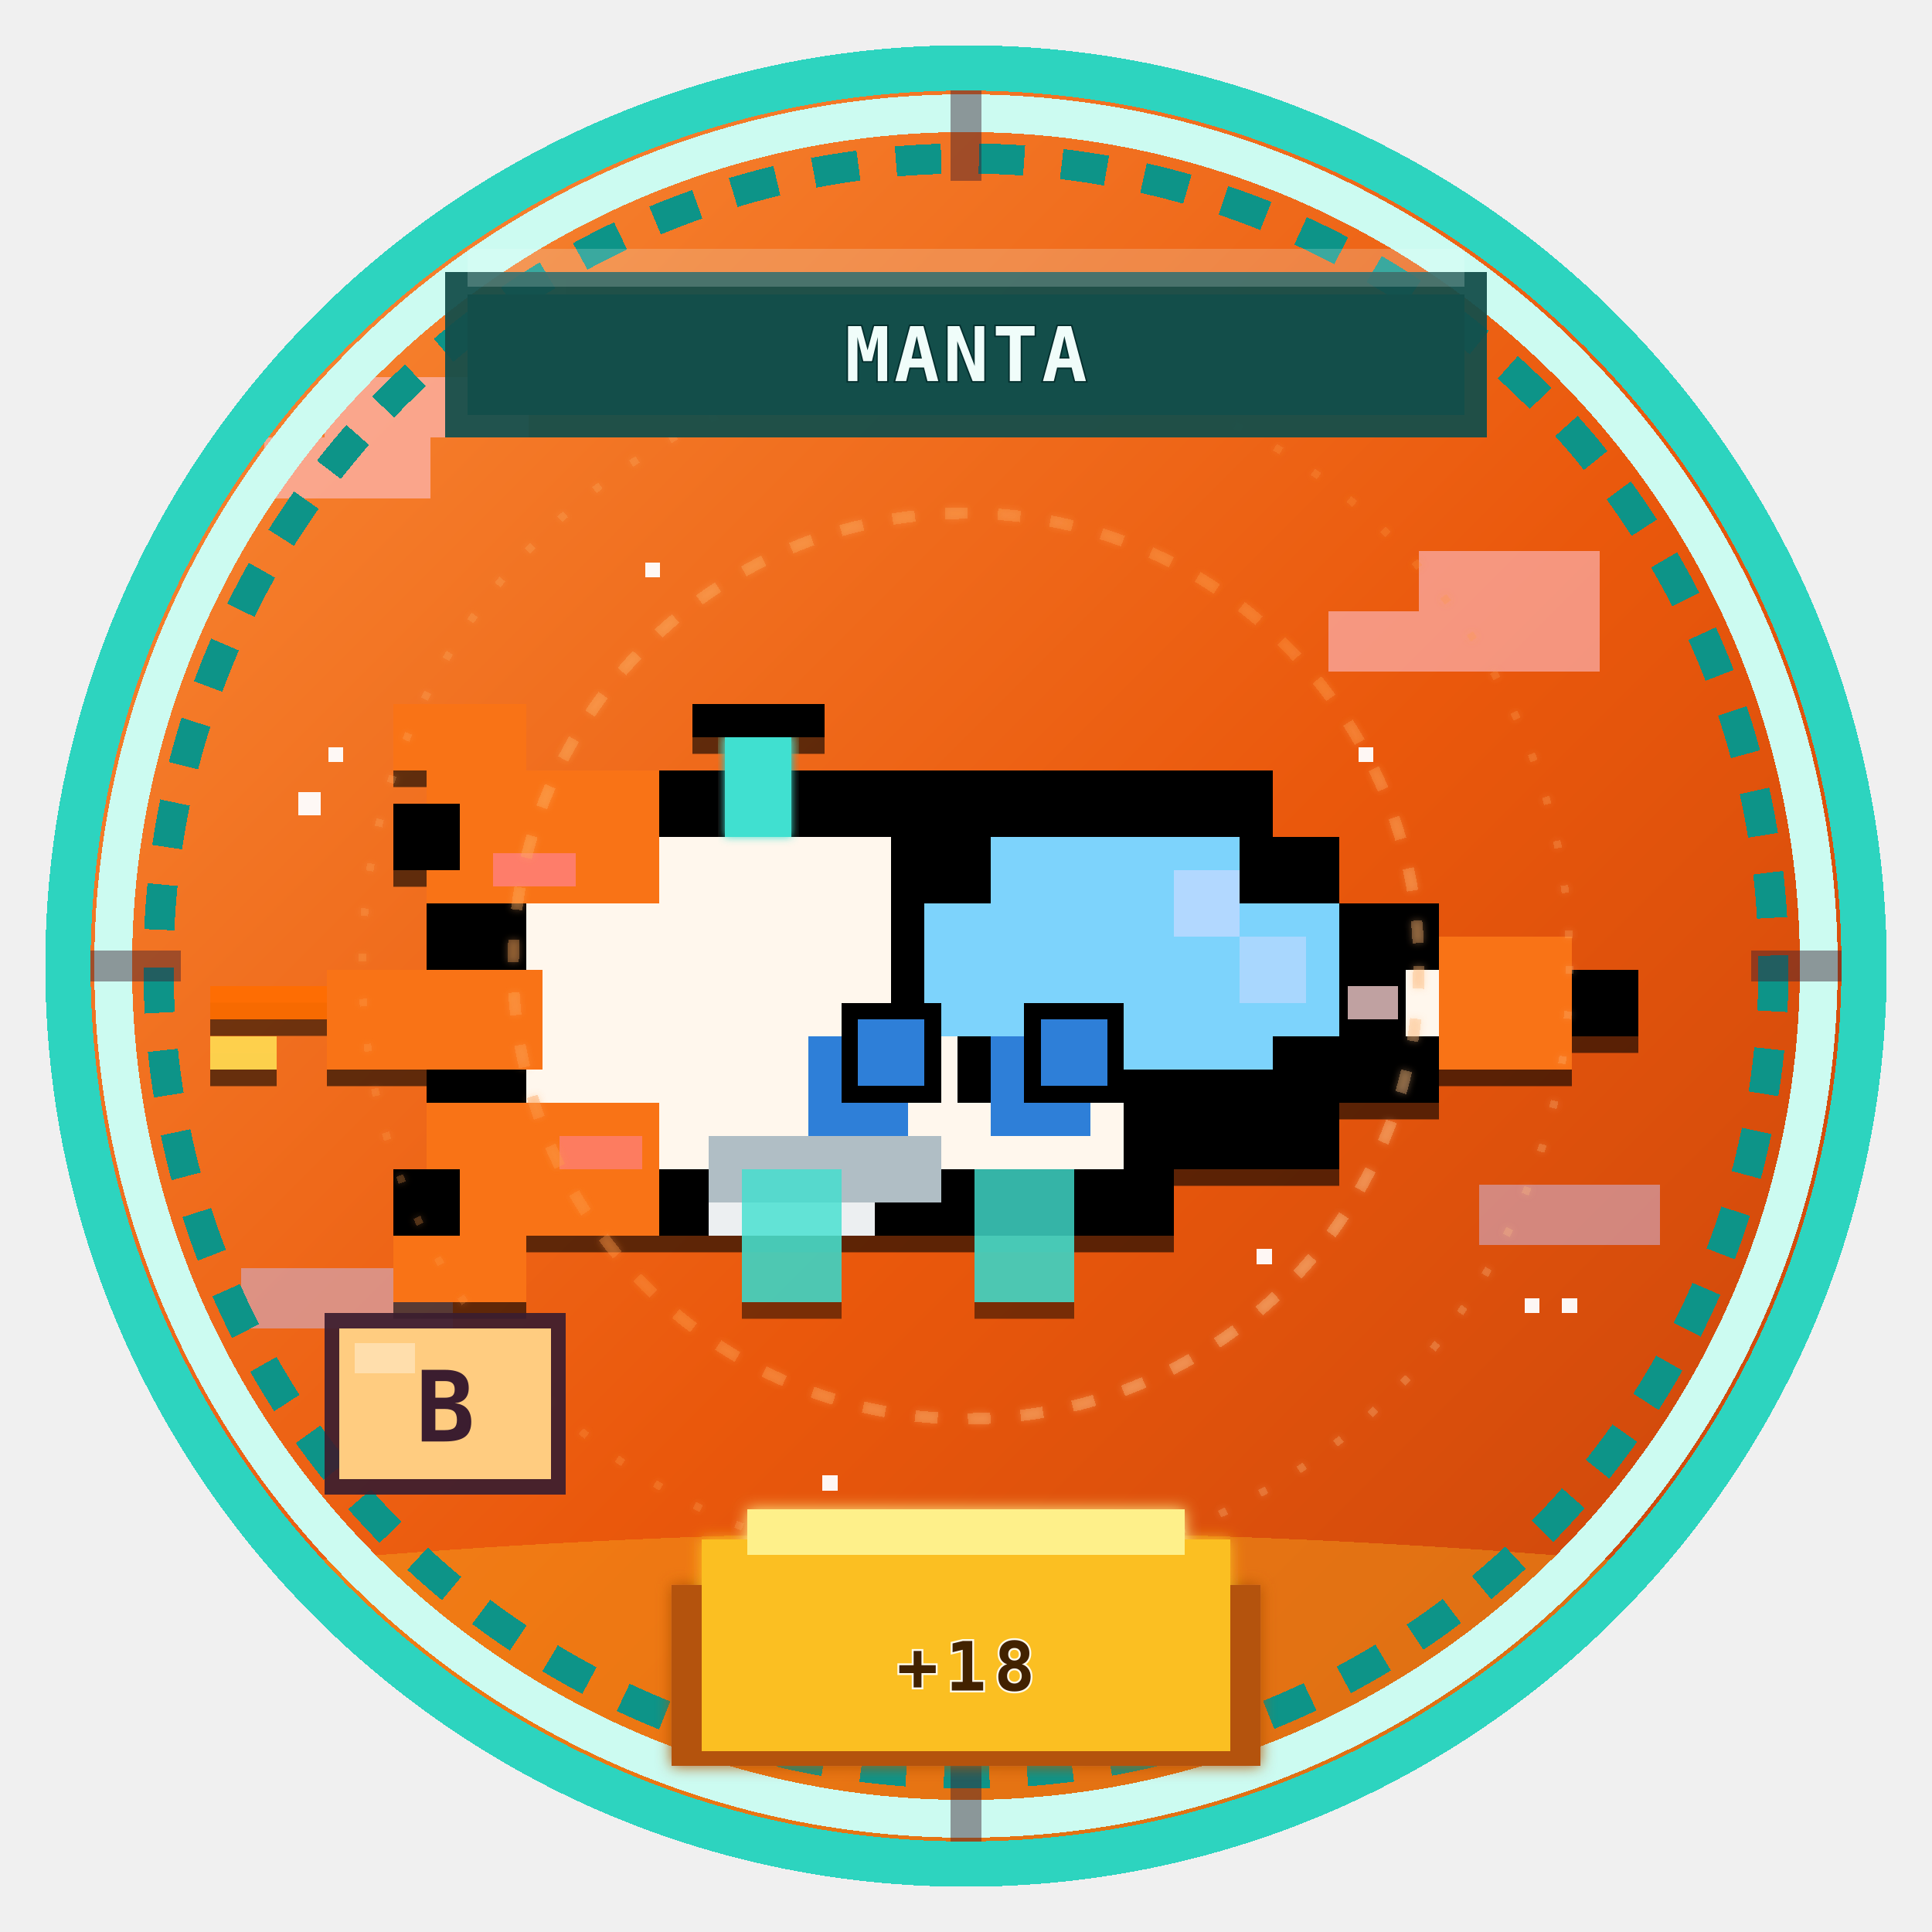
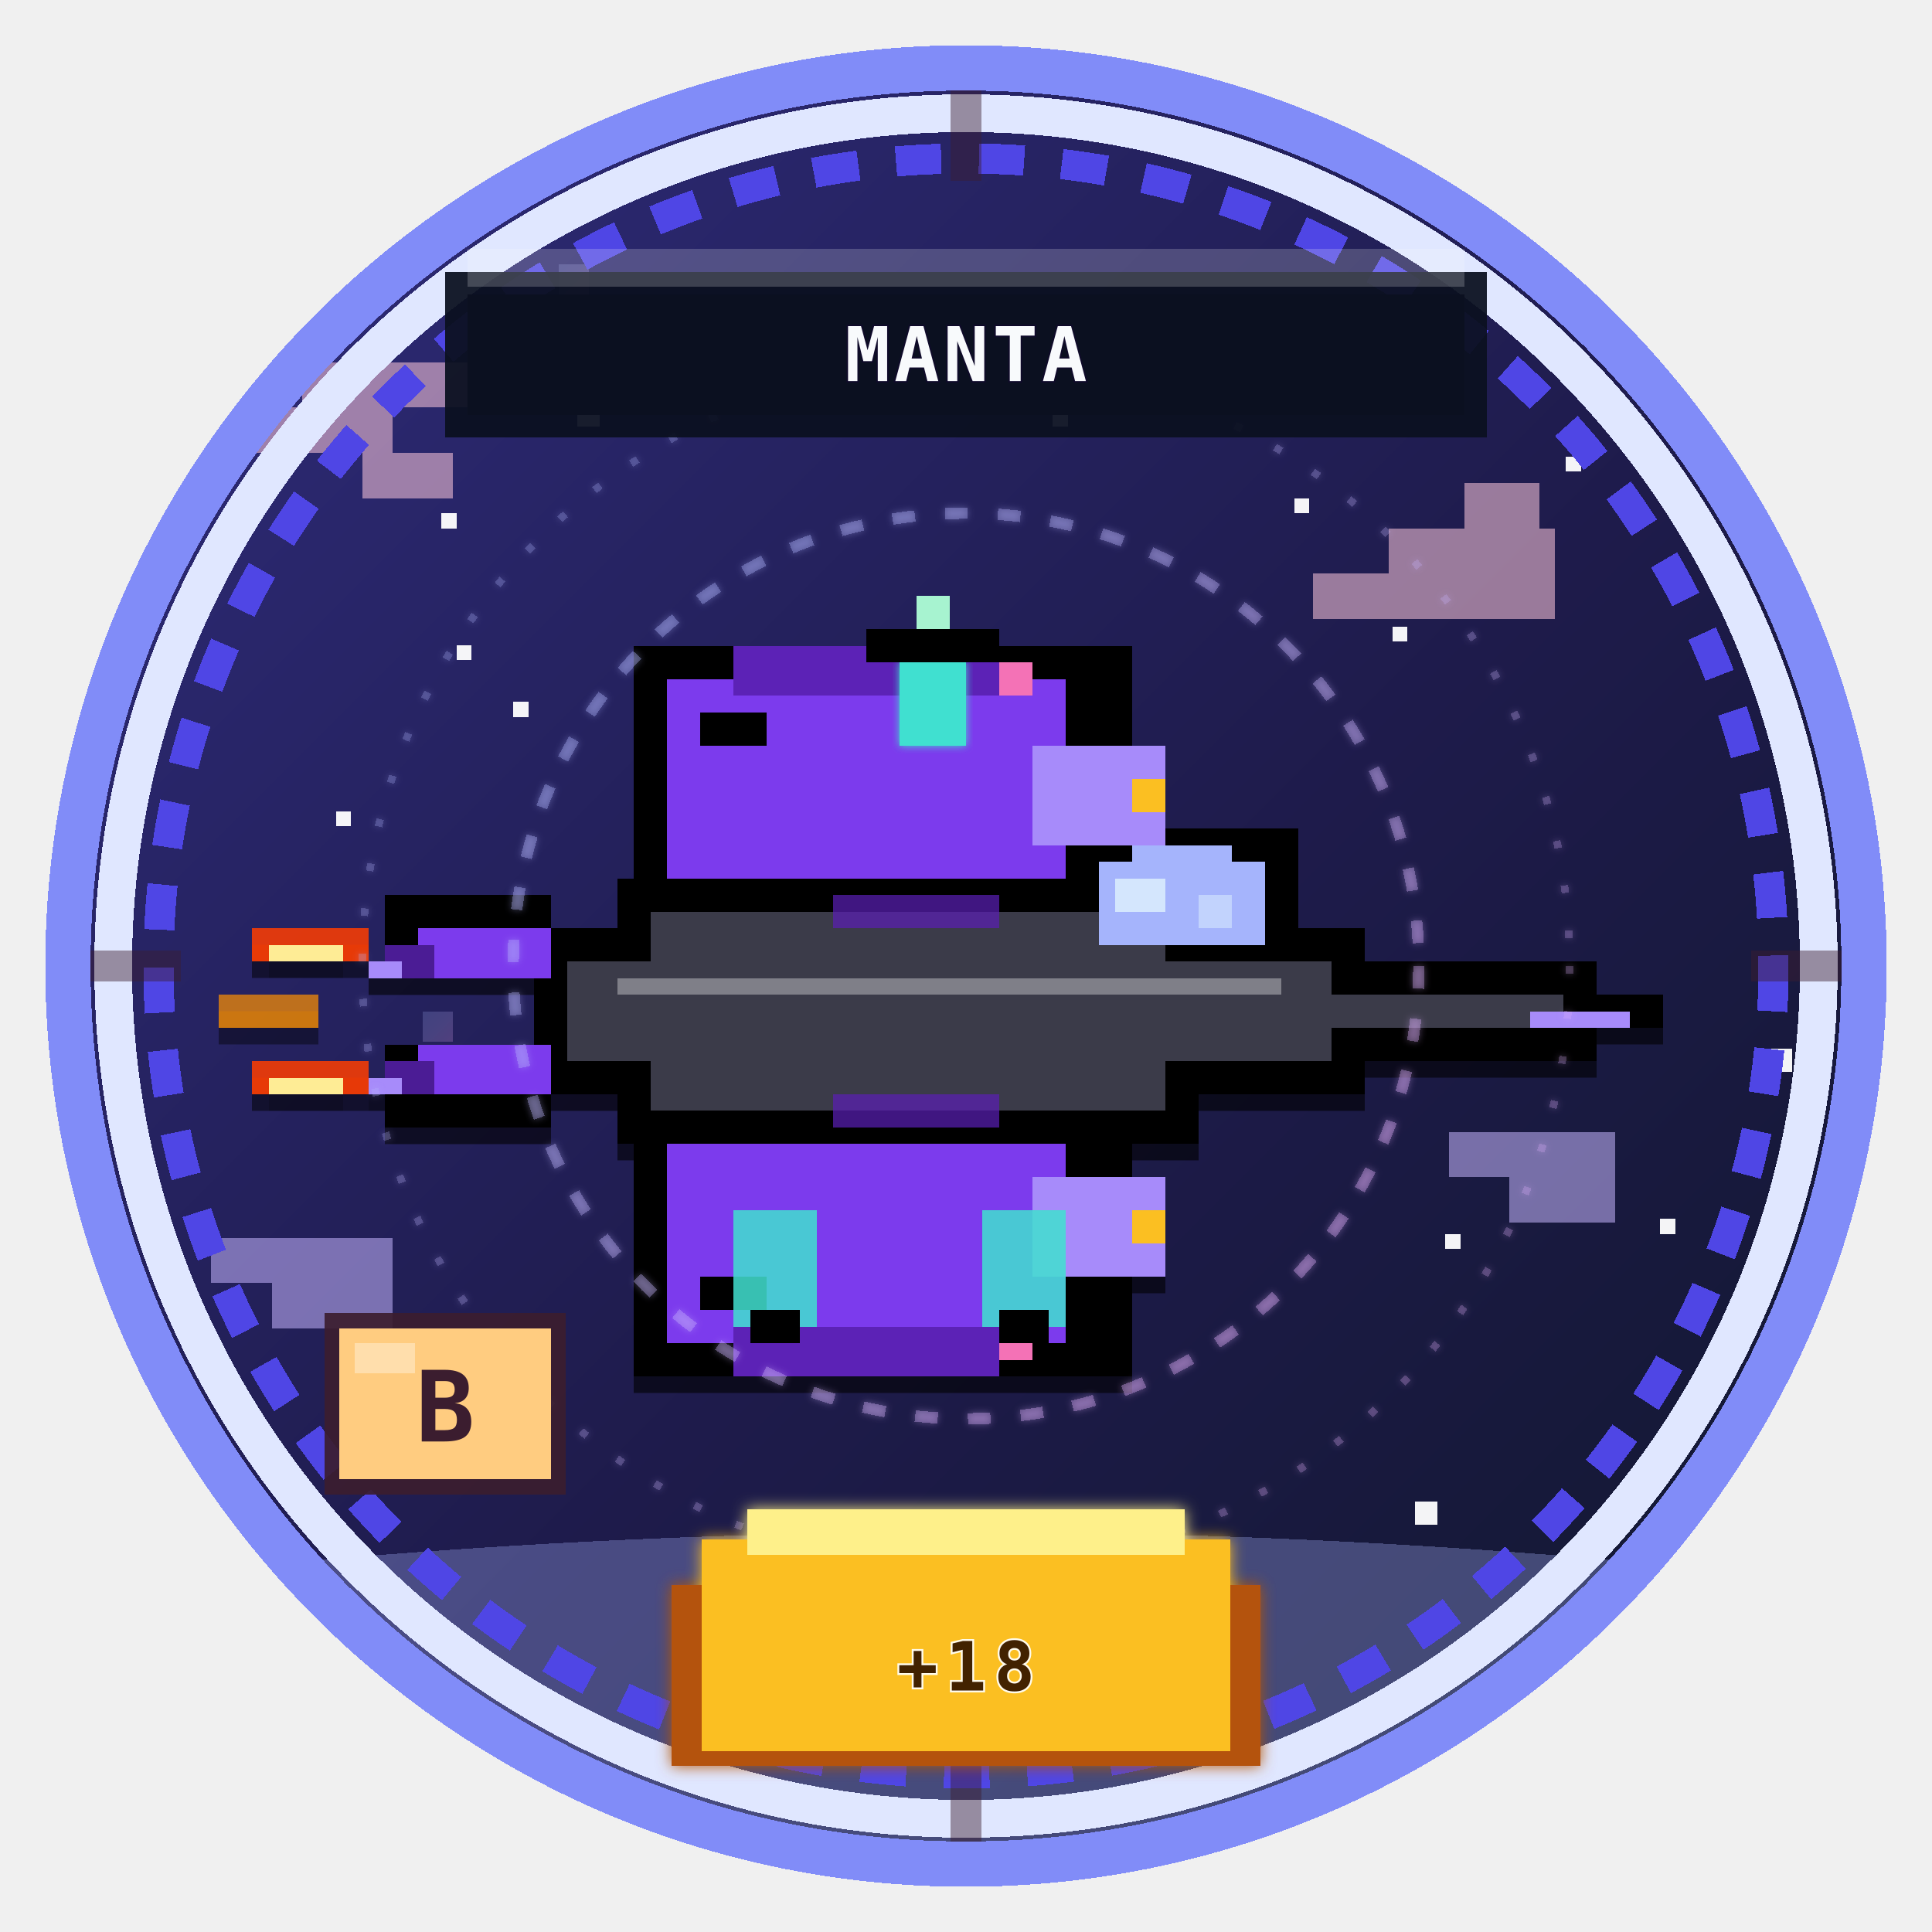
<svg xmlns="http://www.w3.org/2000/svg" viewBox="0 0 512 512" class="w-full h-full" shape-rendering="crispEdges">
  <defs>
-     <linearGradient id="bg_badge_404" x1="0%" y1="0%" x2="100%" y2="100%">
-       <stop offset="0%" stop-color="#fb923c" />
-       <stop offset="55%" stop-color="#ea580c" />
-       <stop offset="100%" stop-color="#c2410c" />
+     <linearGradient id="bg_badge_1632" x1="0%" y1="0%" x2="100%" y2="100%">
+       <stop offset="0%" stop-color="#312e81" />
+       <stop offset="55%" stop-color="#1e1b4b" />
+       <stop offset="100%" stop-color="#0f172a" />
    </linearGradient>
-     <linearGradient id="hull_badge_404" x1="0%" y1="0%" x2="100%" y2="0%">
-       <stop offset="0%" stop-color="#cc5500" />
-       <stop offset="50%" stop-color="#ff7722" />
-       <stop offset="100%" stop-color="#aa4400" />
+     <linearGradient id="hull_badge_1632" x1="0%" y1="0%" x2="100%" y2="0%">
+       <stop offset="0%" stop-color="#2a2a35" />
+       <stop offset="50%" stop-color="#3a3a45" />
+       <stop offset="100%" stop-color="#1a1a25" />
    </linearGradient>
-     <linearGradient id="frame_badge_404" x1="0%" y1="0%" x2="100%" y2="100%">
-       <stop offset="0%" stop-color="#fdba74" />
-       <stop offset="50%" stop-color="#fb923c" />
-       <stop offset="100%" stop-color="#fed7aa" />
+     <linearGradient id="frame_badge_1632" x1="0%" y1="0%" x2="100%" y2="100%">
+       <stop offset="0%" stop-color="#a5b4fc" />
+       <stop offset="50%" stop-color="#c4b5fd" />
+       <stop offset="100%" stop-color="#f0abfc" />
    </linearGradient>
-     <filter id="shadow_badge_404" x="-50%" y="-50%" width="200%" height="200%">
+     <filter id="shadow_badge_1632" x="-50%" y="-50%" width="200%" height="200%">
      <feDropShadow dx="0" dy="4" stdDeviation="0" flood-color="#000" flood-opacity="0.6" />
    </filter>
-     <filter id="glow_badge_404">
+     <filter id="glow_badge_1632">
      <feGaussianBlur stdDeviation="1" result="blur" />
      <feComposite in="SourceGraphic" in2="blur" operator="over" />
    </filter>
-     <filter id="text_glow_badge_404" x="-50%" y="-50%" width="200%" height="200%">
+     <filter id="text_glow_badge_1632" x="-50%" y="-50%" width="200%" height="200%">
      <feGaussianBlur stdDeviation="2" result="blur" />
      <feMerge>
        <feMergeNode in="blur" />
        <feMergeNode in="SourceGraphic" />
      </feMerge>
    </filter>
-     <clipPath id="clip_badge_404">
+     <clipPath id="clip_badge_1632">
      <circle cx="256" cy="256" r="240" />
    </clipPath>
  </defs>
-   <g clip-path="url(#clip_badge_404)">
-     <rect width="512" height="512" fill="url(#bg_badge_404)" />
+   <g clip-path="url(#clip_badge_1632)">
+     <rect width="512" height="512" fill="url(#bg_badge_1632)" />
    <g fill="#ffffff" fill-opacity="0.95" shape-rendering="crispEdges">
-       <rect x="218" y="391" width="4" height="4" />
-       <rect x="348" y="223" width="4" height="4" />
-       <rect x="414" y="344" width="4" height="4" />
-       <rect x="328" y="292" width="6" height="6" />
-       <rect x="404" y="344" width="4" height="4" />
-       <rect x="258" y="299" width="4" height="4" />
-       <rect x="28" y="95" width="6" height="6" />
-       <rect x="171" y="149" width="4" height="4" />
-       <rect x="74" y="388" width="4" height="4" />
-       <rect x="488" y="238" width="4" height="4" />
-       <rect x="23" y="357" width="4" height="4" />
-       <rect x="471" y="61" width="6" height="6" />
-       <rect x="333" y="331" width="4" height="4" />
-       <rect x="360" y="198" width="4" height="4" />
-       <rect x="79" y="210" width="6" height="6" />
-       <rect x="25" y="95" width="6" height="6" />
-       <rect x="271" y="239" width="4" height="4" />
-       <rect x="87" y="198" width="4" height="4" />
+       <rect x="136" y="186" width="4" height="4" />
+       <rect x="279" y="109" width="4" height="4" />
+       <rect x="117" y="136" width="4" height="4" />
+       <rect x="415" y="121" width="4" height="4" />
+       <rect x="369" y="166" width="4" height="4" />
+       <rect x="375" y="398" width="6" height="6" />
+       <rect x="18" y="261" width="6" height="6" />
+       <rect x="383" y="327" width="4" height="4" />
+       <rect x="298" y="278" width="4" height="4" />
+       <rect x="121" y="171" width="4" height="4" />
+       <rect x="343" y="132" width="4" height="4" />
+       <rect x="135" y="356" width="6" height="6" />
+       <rect x="89" y="215" width="4" height="4" />
+       <rect x="293" y="357" width="4" height="4" />
+       <rect x="440" y="323" width="4" height="4" />
+       <rect x="204" y="306" width="6" height="6" />
+       <rect x="153" y="107" width="6" height="6" />
+       <rect x="469" y="278" width="6" height="6" />
    </g>
    <g opacity="0.55" shape-rendering="crispEdges">
      <g fill="#ffc8dd">
-         <rect x="70" y="116" width="44" height="16" />
-         <rect x="86" y="100" width="54" height="16" />
-         <rect x="376" y="146" width="48" height="16" />
-         <rect x="352" y="162" width="72" height="16" />
+         <rect x="64" y="108" width="40" height="12" />
+         <rect x="80" y="96" width="48" height="12" />
+         <rect x="96" y="120" width="24" height="12" />
+         <rect x="368" y="140" width="44" height="12" />
+         <rect x="348" y="152" width="64" height="12" />
+         <rect x="388" y="128" width="20" height="12" />
      </g>
-       <g fill="#cdb4db">
-         <rect x="64" y="336" width="56" height="16" />
-         <rect x="392" y="314" width="48" height="16" />
+       <g fill="#c4b5fd">
+         <rect x="56" y="328" width="48" height="12" />
+         <rect x="72" y="340" width="32" height="12" />
+         <rect x="384" y="300" width="44" height="12" />
+         <rect x="400" y="312" width="28" height="12" />
      </g>
-       <g fill="url(#frame_badge_404)" opacity="0.45">
-         <rect x="142" y="74" width="8" height="8" />
-         <rect x="362" y="92" width="8" height="8" />
-         <rect x="118" y="270" width="8" height="8" />
+       <g fill="url(#frame_badge_1632)" opacity="0.4">
+         <rect x="148" y="70" width="8" height="8" />
+         <rect x="356" y="88" width="8" height="8" />
+         <rect x="112" y="268" width="8" height="8" />
+         <rect x="300" y="240" width="8" height="8" />
      </g>
    </g>
-     <path d="M-100 438 Q256 374 612 438 V512 H-100 Z" fill="#fbbf24" fill-opacity="0.32" />
+     <path d="M-100 438 Q256 374 612 438 V512 H-100 Z" fill="#a5b4fc" fill-opacity="0.32" />
  </g>
-   <g transform="translate(256, 268) scale(1.1)" filter="url(#shadow_badge_404)">
-     <g transform="translate(34, -2)" shape-rendering="crispEdges">
-       <rect x="-124" y="-56" width="132" height="16" fill="#050505" />
-       <rect x="-148" y="-40" width="204" height="16" fill="#050505" />
-       <rect x="-164" y="-24" width="244" height="48" fill="#050505" />
-       <rect x="-148" y="24" width="204" height="16" fill="#050505" />
-       <rect x="-116" y="40" width="132" height="16" fill="#050505" />
-       <rect x="80" y="-8" width="24" height="16" fill="#050505" />
-       <rect x="-188" y="-8" width="24" height="16" fill="#050505" />
-       <rect x="-116" y="-40" width="120" height="16" fill="#fff7ed" />
-       <rect x="-140" y="-24" width="188" height="48" fill="#fff7ed" />
-       <rect x="-116" y="24" width="120" height="16" fill="#fff7ed" />
-       <rect x="48" y="-8" width="32" height="16" fill="#fff7ed" />
-       <rect x="-164" y="-56" width="56" height="32" fill="#f97316" />
-       <rect x="-172" y="-48" width="16" height="16" fill="#050505" />
-       <rect x="-164" y="24" width="56" height="32" fill="#f97316" />
-       <rect x="-172" y="40" width="16" height="16" fill="#050505" />
-       <rect x="-188" y="-8" width="52" height="24" fill="#f97316" />
-       <rect x="80" y="-16" width="32" height="32" fill="#f97316" />
-       <rect x="112" y="-8" width="16" height="16" fill="#050505" />
-       <rect x="-36" y="-56" width="76" height="16" fill="#050505" />
-       <rect x="-52" y="-40" width="108" height="16" fill="#050505" />
-       <rect x="-52" y="-24" width="124" height="32" fill="#050505" />
-       <rect x="-36" y="8" width="92" height="16" fill="#050505" />
-       <rect x="-28" y="-40" width="60" height="16" fill="#7dd3fc" />
-       <rect x="-44" y="-24" width="100" height="32" fill="#7dd3fc" />
-       <rect x="-28" y="8" width="68" height="8" fill="#7dd3fc" />
-       <rect x="16" y="-32" width="16" height="16" fill="#b8d8ff" opacity="0.9" />
-       <rect x="32" y="-16" width="16" height="16" fill="#b8d8ff" opacity="0.75" />
-       <rect x="-72" y="8" width="24" height="24" fill="#2f7fd8" />
-       <rect x="-64" y="0" width="24" height="24" fill="#050505" />
-       <rect x="-60" y="4" width="16" height="16" fill="#2f7fd8" />
-       <rect x="-28" y="8" width="24" height="24" fill="#2f7fd8" />
-       <rect x="-20" y="0" width="24" height="24" fill="#050505" />
-       <rect x="-16" y="4" width="16" height="16" fill="#2f7fd8" />
-       <rect x="-148" y="-36" width="20" height="8" fill="#ff8080" opacity="0.8" />
-       <rect x="-132" y="32" width="20" height="8" fill="#ff8080" opacity="0.7" />
-       <rect x="58" y="-4" width="12" height="8" fill="#ffd6d6" opacity="0.75" />
-       <rect x="-216" y="-4" width="28" height="8" fill="#ff6d00" opacity="0.9" />
-       <rect x="-216" y="8" width="16" height="8" fill="#ffd54f" opacity="0.95" />
-       <rect x="-96" y="32" width="56" height="16" fill="#b0bec5" />
-       <rect x="-96" y="48" width="40" height="8" fill="#eceff1" />
-       <rect x="-92" y="-64" width="16" height="24" fill="#40e0d0" filter="url(#glow_badge_404)" />
-       <rect x="-100" y="-72" width="32" height="8" fill="#050505" />
-       <rect x="-88" y="40" width="24" height="32" fill="#40e0d0" opacity="0.8" />
-       <rect x="-32" y="40" width="24" height="32" fill="#40e0d0" opacity="0.8" />
-       <rect x="-172" y="-72" width="32" height="16" fill="#f97316" />
-       <rect x="-172" y="56" width="32" height="16" fill="#f97316" />
+   <g transform="translate(256, 268) scale(1.1)" filter="url(#shadow_badge_1632)">
+     <g transform="translate(16, 0)" shape-rendering="crispEdges">
+       <rect x="-120" y="-20" width="200" height="40" fill="#050505" />
+       <rect x="-100" y="-32" width="140" height="12" fill="#050505" />
+       <rect x="-100" y="20" width="140" height="12" fill="#050505" />
+       <rect x="80" y="-12" width="56" height="24" fill="#050505" />
+       <rect x="128" y="-4" width="24" height="8" fill="#050505" />
+       <rect x="-96" y="-88" width="120" height="60" fill="#050505" />
+       <rect x="-96" y="28" width="120" height="60" fill="#050505" />
+       <rect x="-156" y="-28" width="40" height="20" fill="#050505" />
+       <rect x="-156" y="8" width="40" height="20" fill="#050505" />
+       <rect x="8" y="-44" width="56" height="28" fill="#050505" />
+       <rect x="-112" y="-12" width="184" height="24" fill="#3a3a48" />
+       <rect x="-92" y="-24" width="124" height="12" fill="#3a3a48" />
+       <rect x="-92" y="12" width="124" height="12" fill="#3a3a48" />
+       <rect x="72" y="-4" width="56" height="8" fill="#3a3a48" />
+       <rect x="120" y="0" width="24" height="4" fill="#a78bfa" />
+       <rect x="-100" y="-8" width="160" height="4" fill="#ffffff" opacity="0.35" />
+       <rect x="-88" y="-80" width="96" height="48" fill="#7c3aed" />
+       <rect x="-72" y="-88" width="64" height="12" fill="#5b21b6" />
+       <rect x="0" y="-64" width="32" height="24" fill="#a78bfa" />
+       <rect x="-80" y="-72" width="16" height="8" fill="#050505" />
+       <rect x="-88" y="32" width="96" height="48" fill="#7c3aed" />
+       <rect x="-72" y="76" width="64" height="12" fill="#5b21b6" />
+       <rect x="0" y="40" width="32" height="24" fill="#a78bfa" />
+       <rect x="-80" y="64" width="16" height="8" fill="#050505" />
+       <rect x="-48" y="-28" width="40" height="8" fill="#5b21b6" opacity="0.7" />
+       <rect x="-48" y="20" width="40" height="8" fill="#5b21b6" opacity="0.7" />
+       <rect x="-148" y="-20" width="32" height="12" fill="#7c3aed" />
+       <rect x="-148" y="8" width="32" height="12" fill="#7c3aed" />
+       <rect x="-156" y="-16" width="12" height="8" fill="#4c1d95" />
+       <rect x="-156" y="12" width="12" height="8" fill="#4c1d95" />
+       <rect x="-160" y="-12" width="8" height="4" fill="#a78bfa" />
+       <rect x="-160" y="16" width="8" height="4" fill="#a78bfa" />
+       <rect x="16" y="-36" width="40" height="20" fill="#a5b4fc" />
+       <rect x="24" y="-40" width="24" height="8" fill="#a5b4fc" />
+       <rect x="20" y="-32" width="12" height="8" fill="#e0f2fe" opacity="0.8" />
+       <rect x="40" y="-28" width="8" height="8" fill="#e0f2fe" opacity="0.5" />
+       <rect x="-8" y="-84" width="8" height="8" fill="#f472b6" />
+       <rect x="-8" y="76" width="8" height="8" fill="#f472b6" />
+       <rect x="24" y="-56" width="8" height="8" fill="#fbbf24" />
+       <rect x="24" y="48" width="8" height="8" fill="#fbbf24" />
+       <rect x="-188" y="-20" width="28" height="8" fill="#ff3d00" opacity="0.85" />
+       <rect x="-184" y="-16" width="18" height="4" fill="#fff59d" opacity="0.95" />
+       <rect x="-188" y="12" width="28" height="8" fill="#ff3d00" opacity="0.85" />
+       <rect x="-184" y="16" width="18" height="4" fill="#fff59d" opacity="0.95" />
+       <rect x="-196" y="-4" width="24" height="8" fill="#ff9100" opacity="0.7" />
+       <rect x="-32" y="-84" width="16" height="20" fill="#40e0d0" filter="url(#glow_badge_1632)" />
+       <rect x="-40" y="-92" width="32" height="8" fill="#050505" />
+       <rect x="-28" y="-100" width="8" height="8" fill="#a7f3d0" />
+       <rect x="-72" y="48" width="20" height="28" fill="#40e0d0" opacity="0.85" />
+       <rect x="-12" y="48" width="20" height="28" fill="#40e0d0" opacity="0.85" />
+       <rect x="-68" y="72" width="12" height="8" fill="#050505" />
+       <rect x="-8" y="72" width="12" height="8" fill="#050505" />
    </g>
  </g>
-   <g filter="url(#glow_badge_404)">
-     <circle cx="256" cy="256" r="120" fill="none" stroke="url(#frame_badge_404)" stroke-width="3" opacity="0.35" stroke-dasharray="6 8" />
-     <circle cx="256" cy="256" r="160" fill="none" stroke="url(#frame_badge_404)" stroke-width="2" opacity="0.25" stroke-dasharray="2 10" />
+   <g filter="url(#glow_badge_1632)">
+     <circle cx="256" cy="256" r="120" fill="none" stroke="url(#frame_badge_1632)" stroke-width="3" opacity="0.35" stroke-dasharray="6 8" />
+     <circle cx="256" cy="256" r="160" fill="none" stroke="url(#frame_badge_1632)" stroke-width="2" opacity="0.25" stroke-dasharray="2 10" />
  </g>
  <g shape-rendering="crispEdges">
-     <circle cx="256" cy="256" r="238" fill="none" stroke="#2dd4bf" stroke-width="12" />
-     <circle cx="256" cy="256" r="226" fill="none" stroke="#ccfbf1" stroke-width="10" />
-     <circle cx="256" cy="256" r="214" fill="none" stroke="#0d9488" stroke-width="8" stroke-dasharray="12 10" />
+     <circle cx="256" cy="256" r="238" fill="none" stroke="#818cf8" stroke-width="12" />
+     <circle cx="256" cy="256" r="226" fill="none" stroke="#e0e7ff" stroke-width="10" />
+     <circle cx="256" cy="256" r="214" fill="none" stroke="#4f46e5" stroke-width="8" stroke-dasharray="12 10" />
    <path d="M256 24 V48 M488 256 H464 M256 488 V464 M24 256 H48" stroke="#3b1d2f" stroke-width="8" opacity="0.45" />
  </g>
-   <g shape-rendering="crispEdges" id="name_badge_404">
-     <rect x="118" y="72" width="276" height="44" fill="#134e4a" opacity="0.94" />
-     <rect x="124" y="66" width="264" height="10" fill="#f0fdfa" opacity="0.2" />
-     <rect x="124" y="78" width="264" height="32" fill="#134e4a" />
-     <text x="256" y="101" font-family="Galmuri11, monospace" font-size="20" font-weight="bold" fill="#f0fdfa" stroke="#042f2e" stroke-width="0.8" paint-order="stroke" text-anchor="middle" letter-spacing="1">MANTA</text>
+   <g shape-rendering="crispEdges" id="name_badge_1632">
+     <rect x="118" y="72" width="276" height="44" fill="#0b1020" opacity="0.94" />
+     <rect x="124" y="66" width="264" height="10" fill="#f8fafc" opacity="0.2" />
+     <rect x="124" y="78" width="264" height="32" fill="#0b1020" />
+     <text x="256" y="101" font-family="Galmuri11, monospace" font-size="20" font-weight="bold" fill="#f8fafc" stroke="#0f0a2a" stroke-width="0.8" paint-order="stroke" text-anchor="middle" letter-spacing="1">MANTA</text>
  </g>
-   <g shape-rendering="crispEdges" id="grade_badge_404">
+   <g shape-rendering="crispEdges" id="grade_badge_1632">
    <rect x="86" y="348" width="64" height="48" fill="#3b1d2f" opacity="0.92" />
    <rect x="90" y="352" width="56" height="40" fill="#ffcc80" />
    <rect x="94" y="356" width="16" height="8" fill="#ffffff" opacity="0.35" />
    <text x="118" y="382" font-family="Galmuri11, monospace" font-size="26" font-weight="bold" fill="#3b1d2f" text-anchor="middle">B</text>
  </g>
-   <g shape-rendering="crispEdges" id="enhance_badge_404" filter="url(#text_glow_badge_404)">
+   <g shape-rendering="crispEdges" id="enhance_badge_1632" filter="url(#text_glow_badge_1632)">
    <rect x="178" y="420" width="156" height="48" fill="#b45309" />
    <rect x="186" y="408" width="140" height="56" fill="#fbbf24" />
    <rect x="198" y="400" width="116" height="12" fill="#fef08a" />
    <text x="256" y="448" font-family="Galmuri11, monospace" font-size="18" font-weight="bold" fill="#422006" stroke="#fffbeb" stroke-width="1" paint-order="stroke" text-anchor="middle" letter-spacing="2">+18</text>
  </g>
</svg>
